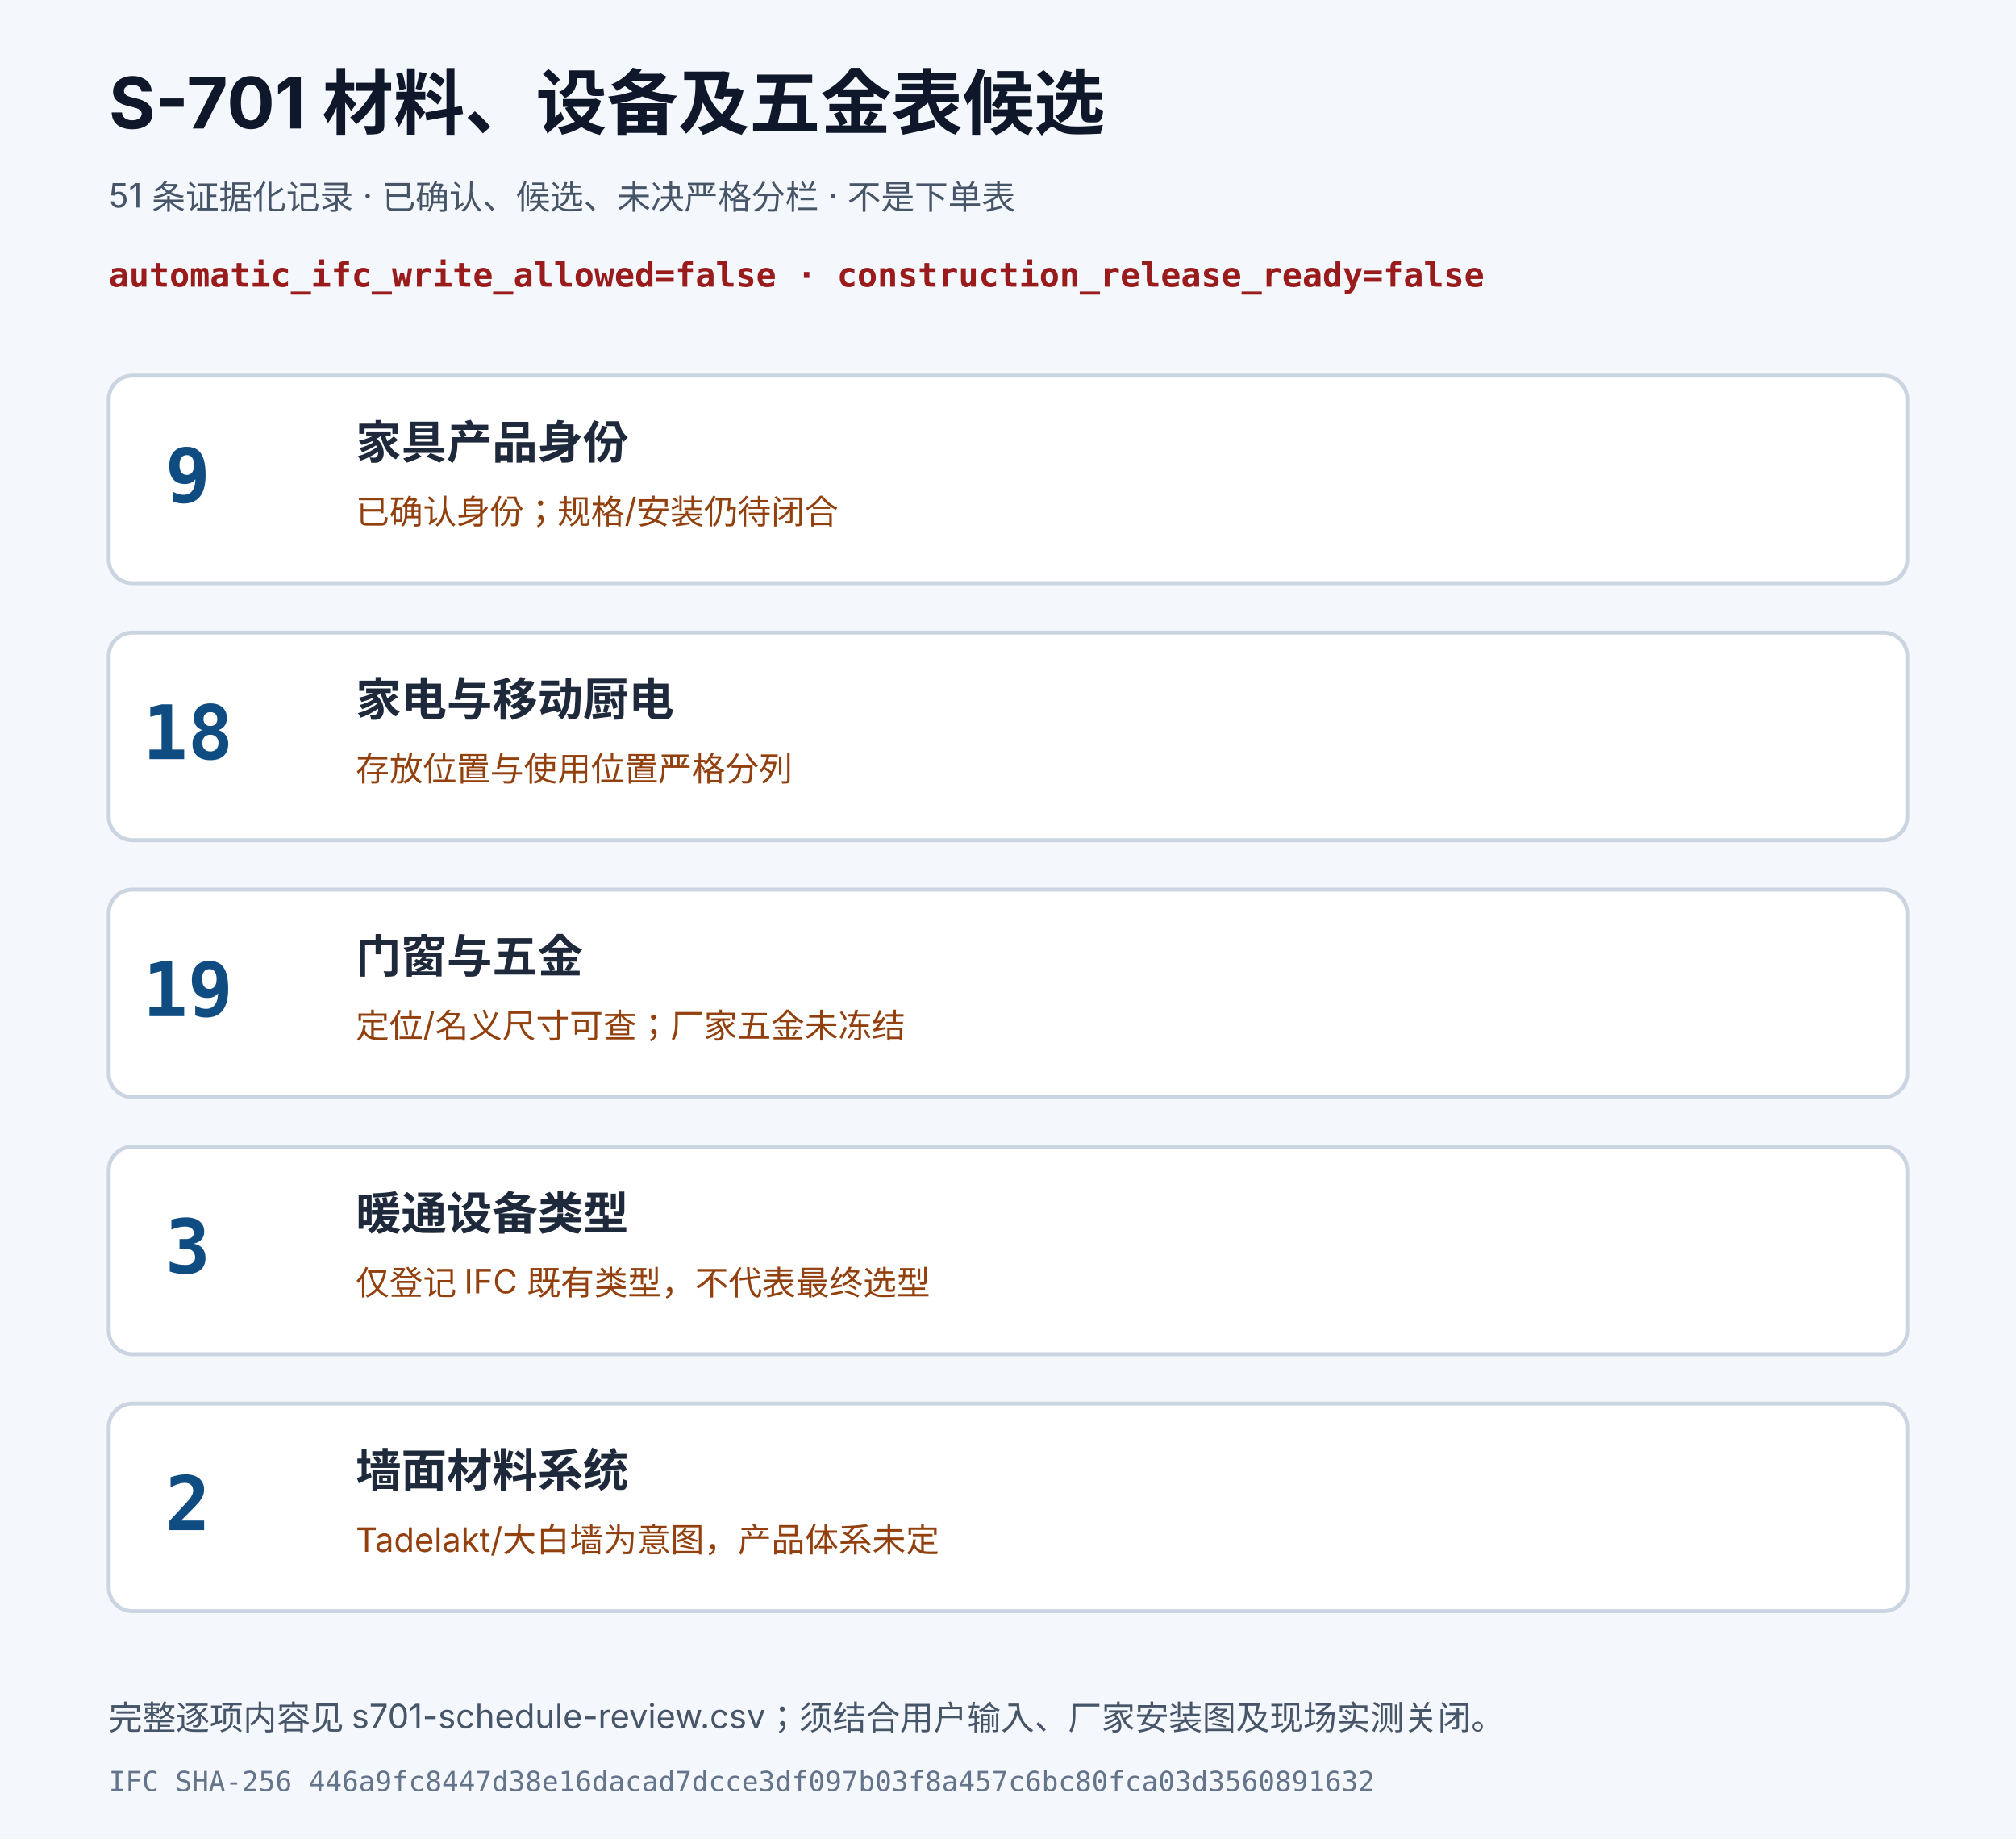
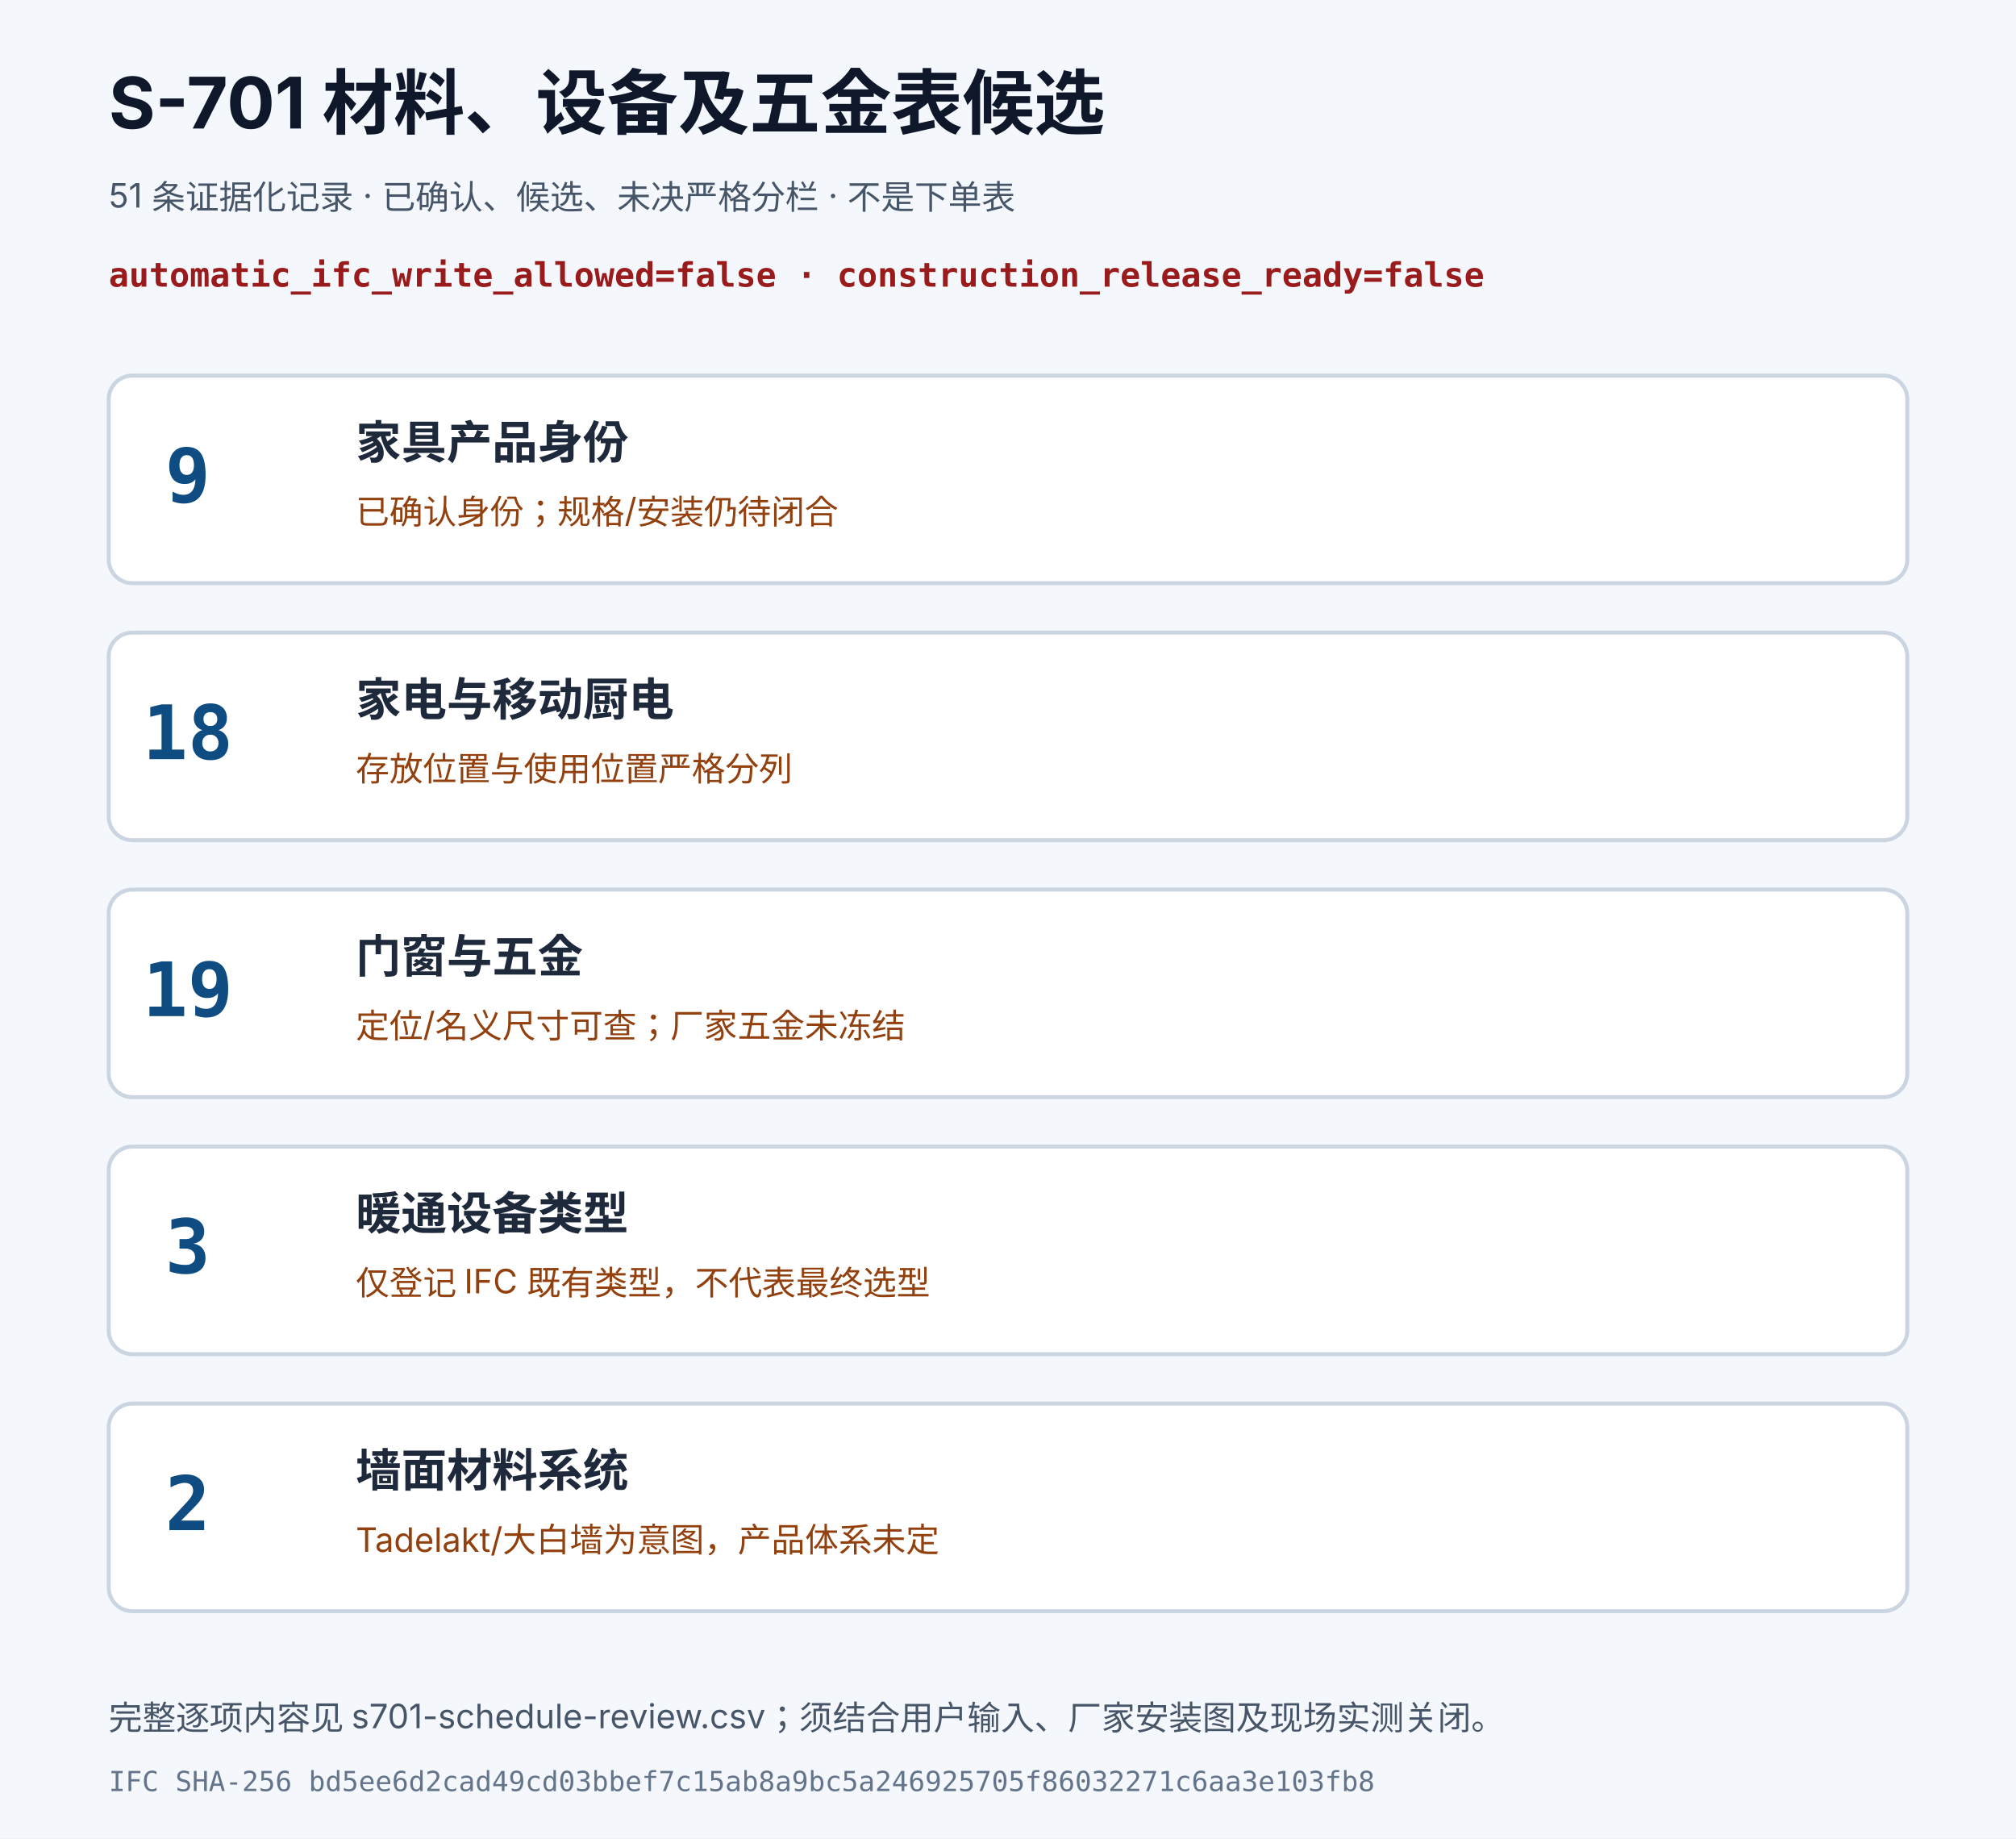
<svg xmlns="http://www.w3.org/2000/svg" width="1020" height="930" viewBox="0 0 1020 930">
  <style>
.bg{fill:#f4f7fb}.card{fill:#fff;stroke:#cbd5e1;stroke-width:2}.title{font:700 36px -apple-system,"PingFang SC",sans-serif;fill:#0f172a}
.meta{font:17px -apple-system,"PingFang SC",sans-serif;fill:#475569}.count{font:700 38px ui-monospace,monospace;fill:#0f4c81;text-anchor:middle}
.section{font:700 23px -apple-system,"PingFang SC",sans-serif;fill:#1e293b}.note{font:17px -apple-system,"PingFang SC",sans-serif;fill:#92400e}
.gate{font:700 17px ui-monospace,monospace;fill:#991b1b}.footer{font:14px ui-monospace,monospace;fill:#64748b}
</style>
  <rect class="bg" width="1020" height="930" />
  <text class="title" x="55" y="65">S-701 材料、设备及五金表候选</text>
  <text class="meta" x="55" y="105">51 条证据化记录 · 已确认、候选、未决严格分栏 · 不是下单表</text>
  <text class="gate" x="55" y="145">automatic_ifc_write_allowed=false · construction_release_ready=false</text>
  <rect class="card" x="55" y="190" width="910" height="105" rx="12" />
  <text class="count" x="95" y="254">9</text>
  <text class="section" x="180" y="232">家具产品身份</text>
  <text class="note" x="180" y="265">已确认身份；规格/安装仍待闭合</text>
  <rect class="card" x="55" y="320" width="910" height="105" rx="12" />
  <text class="count" x="95" y="384">18</text>
  <text class="section" x="180" y="362">家电与移动厨电</text>
  <text class="note" x="180" y="395">存放位置与使用位置严格分列</text>
  <rect class="card" x="55" y="450" width="910" height="105" rx="12" />
  <text class="count" x="95" y="514">19</text>
  <text class="section" x="180" y="492">门窗与五金</text>
  <text class="note" x="180" y="525">定位/名义尺寸可查；厂家五金未冻结</text>
  <rect class="card" x="55" y="580" width="910" height="105" rx="12" />
  <text class="count" x="95" y="644">3</text>
  <text class="section" x="180" y="622">暖通设备类型</text>
  <text class="note" x="180" y="655">仅登记 IFC 既有类型，不代表最终选型</text>
  <rect class="card" x="55" y="710" width="910" height="105" rx="12" />
  <text class="count" x="95" y="774">2</text>
  <text class="section" x="180" y="752">墙面材料系统</text>
  <text class="note" x="180" y="785">Tadelakt/大白墙为意图，产品体系未定</text>
  <text class="meta" x="55" y="875">完整逐项内容见 s701-schedule-review.csv；须结合用户输入、厂家安装图及现场实测关闭。</text>
-   <text class="footer" x="55" y="906">IFC SHA-256 446a9fc8447d38e16dacad7dcce3df097b03f8a457c6bc80fca03d3560891632</text>
+   <text class="footer" x="55" y="906">IFC SHA-256 bd5ee6d2cad49cd03bbef7c15ab8a9bc5a246925705f86032271c6aa3e103fb8</text>
</svg>
